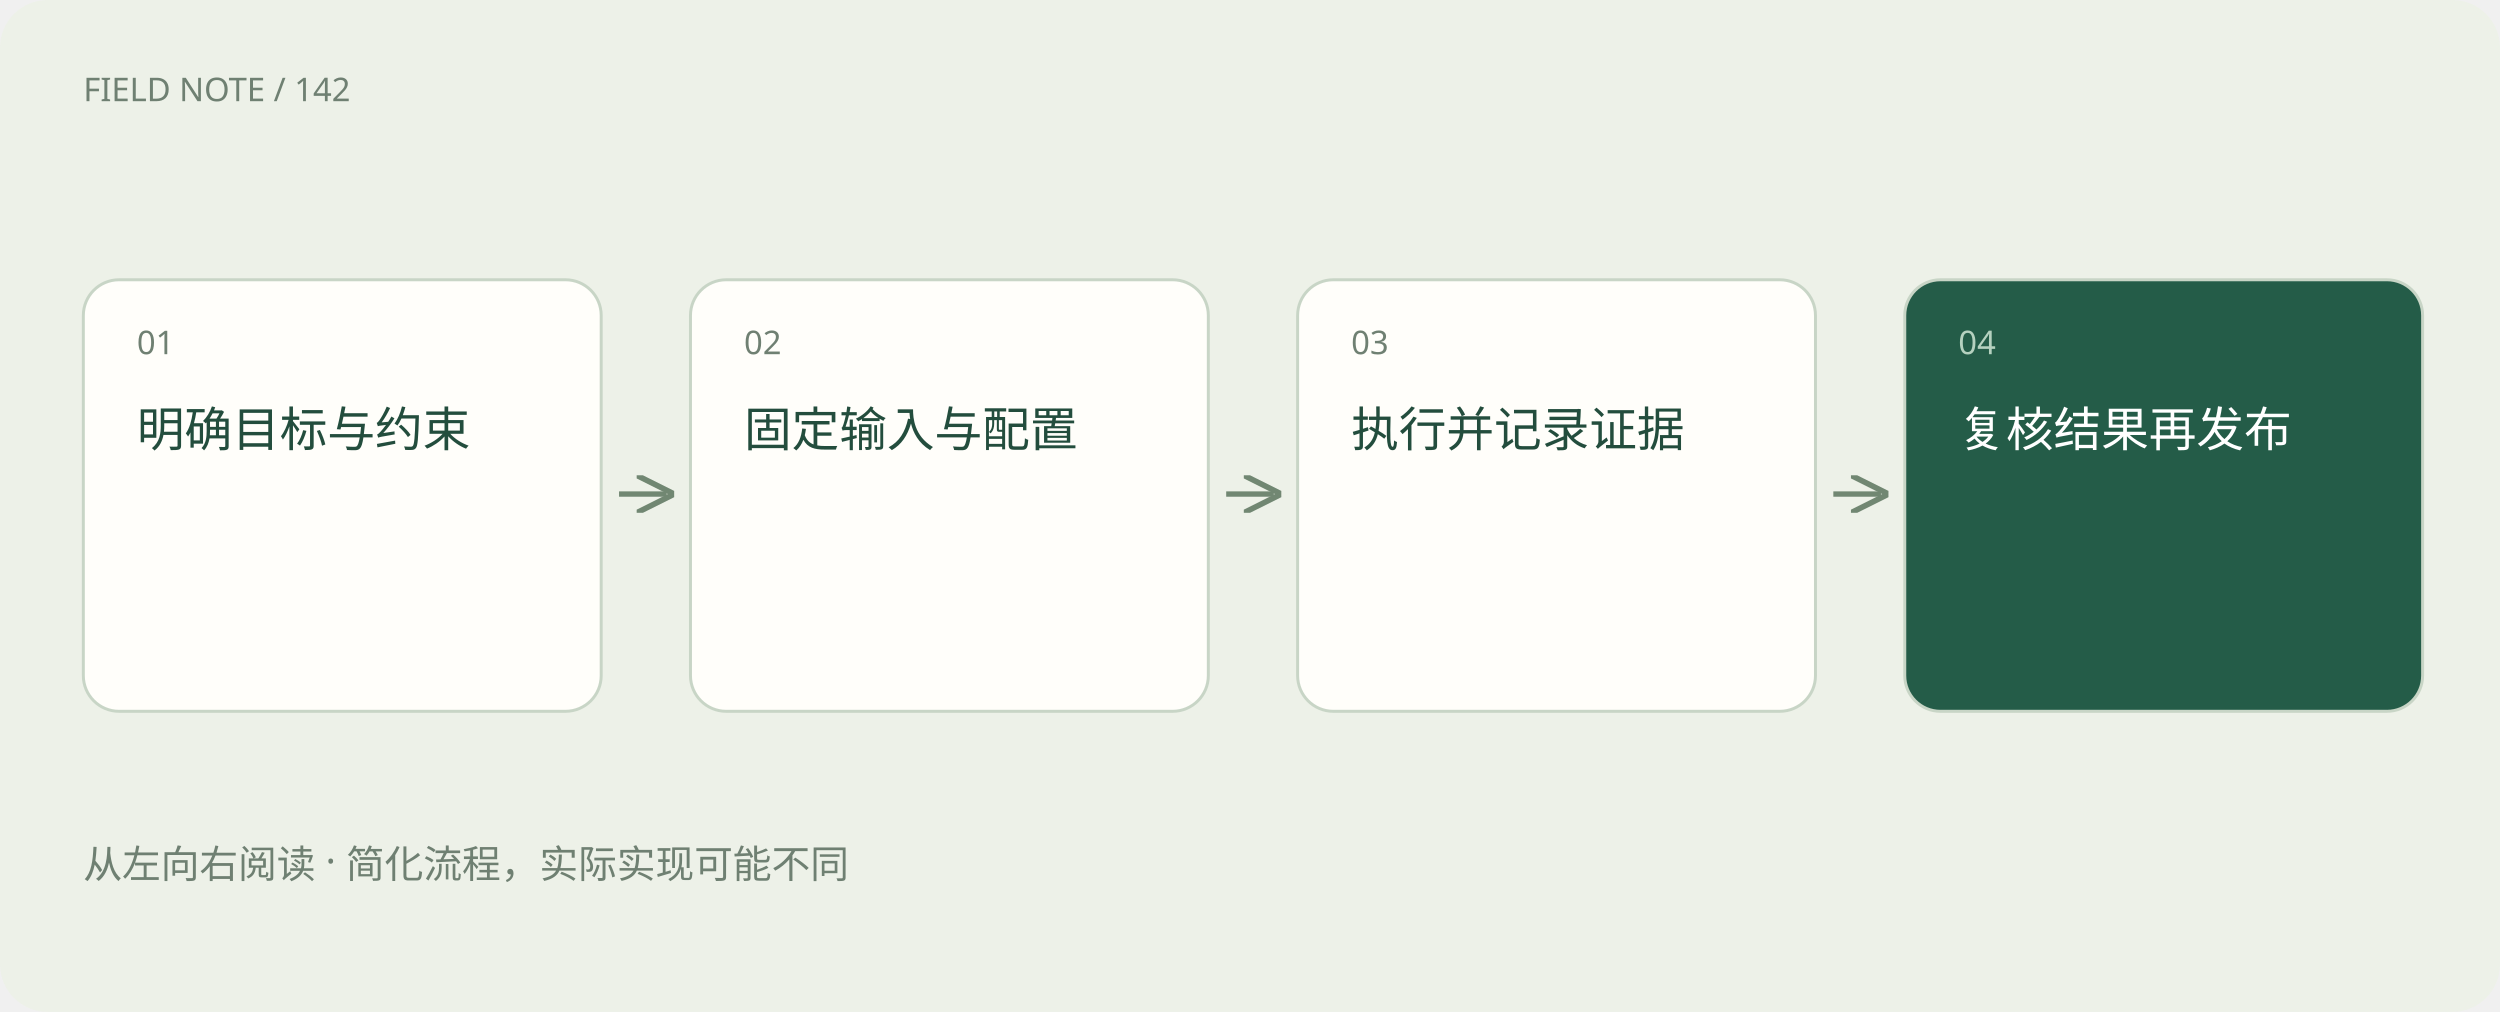
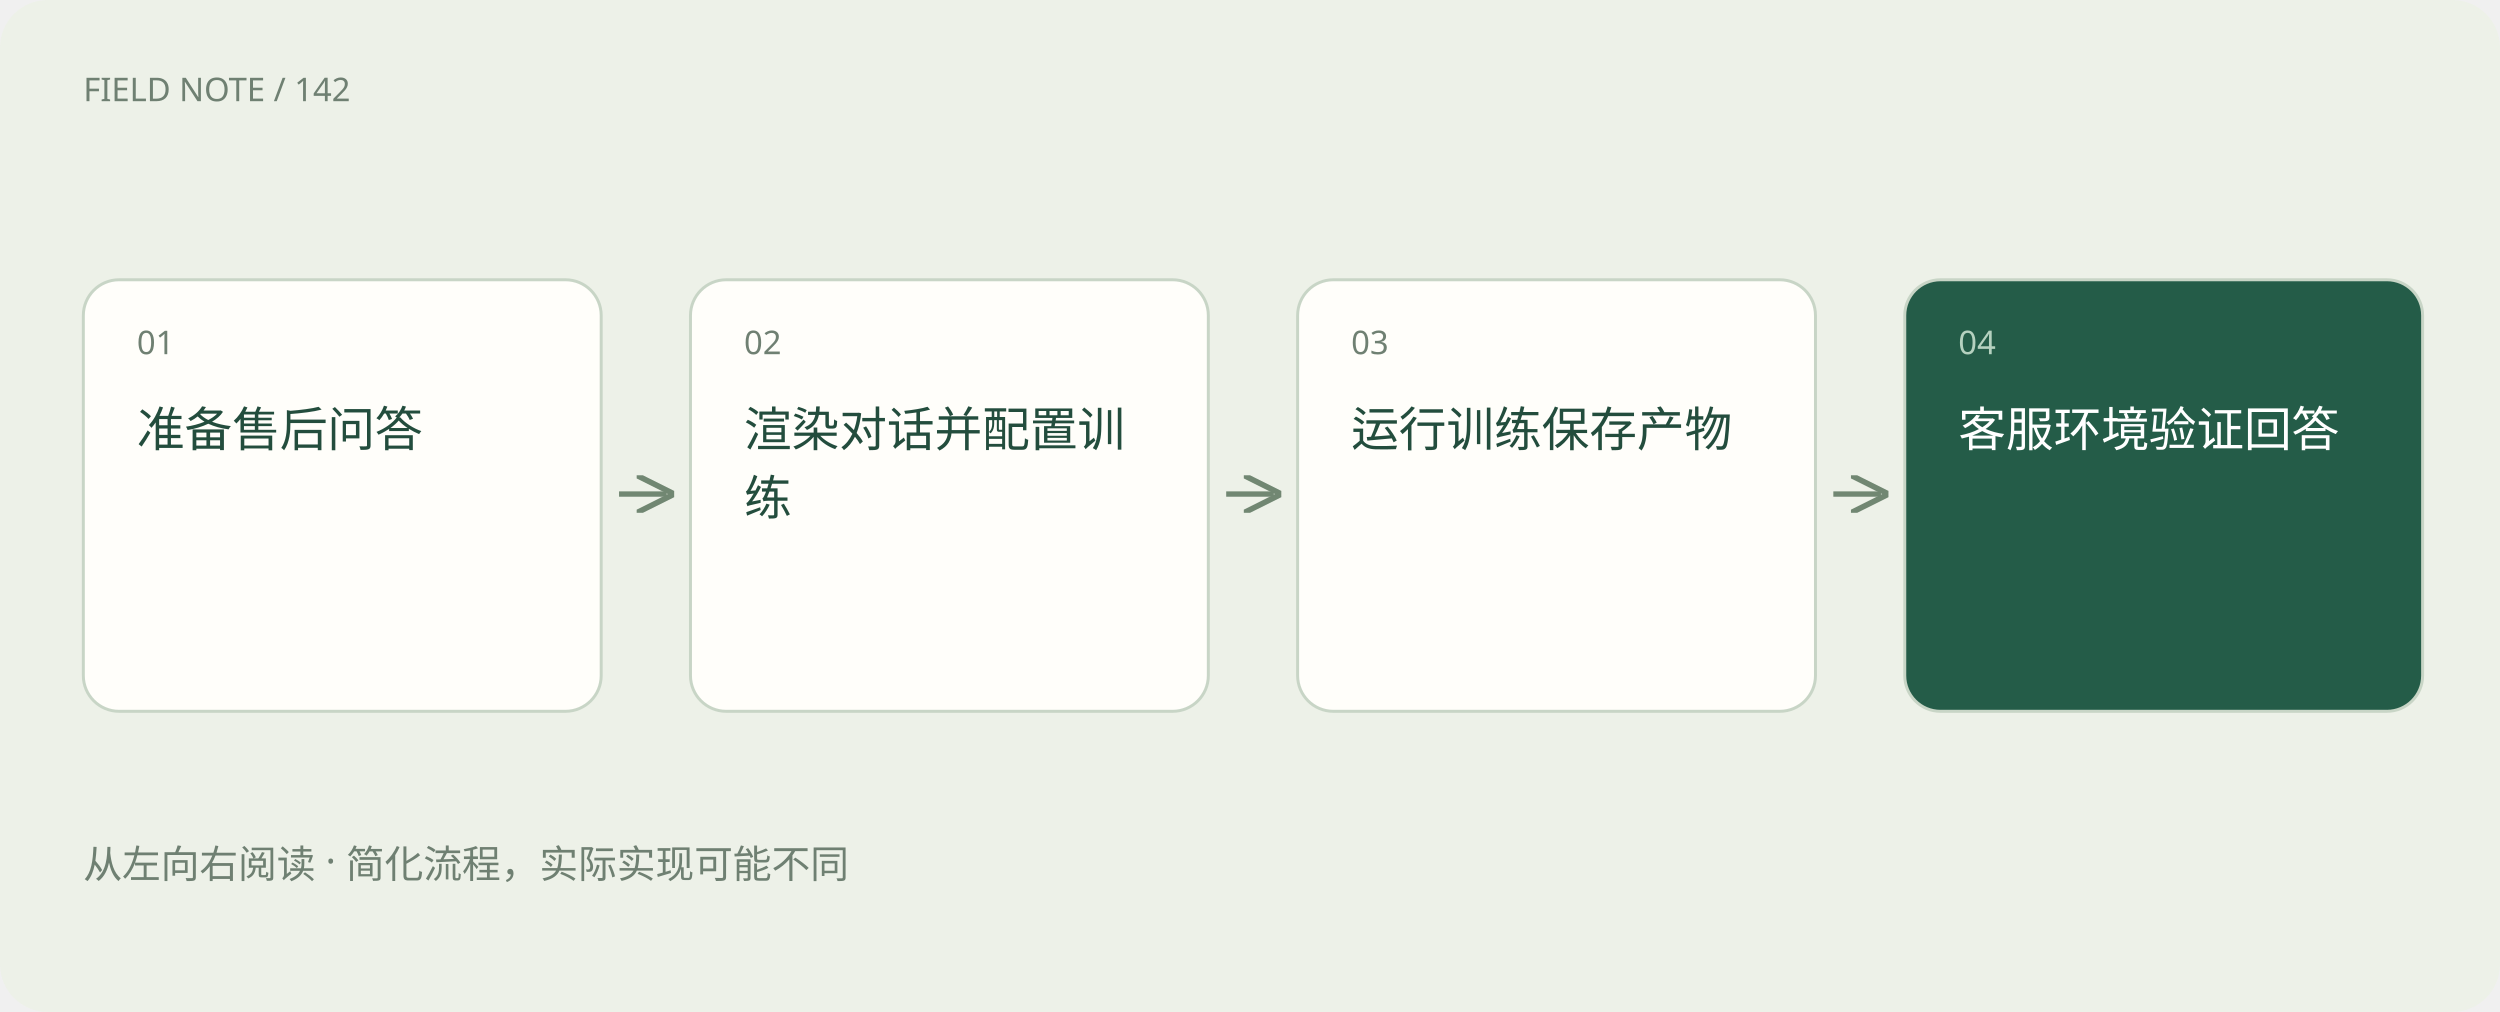
<svg xmlns="http://www.w3.org/2000/svg" viewBox="0 0 840 340" role="img" aria-labelledby="title desc">
  <defs>
    <marker id="arrow" viewBox="0 0 10 10" refX="8" refY="5" markerWidth="7" markerHeight="7" orient="auto">
      <path d="M0 0L10 5L0 10" fill="none" stroke="#718772" stroke-width="1.5" />
    </marker>
  </defs>
  <rect width="840" height="340" rx="16" fill="#edf1e8" />
  <g font-family="PingFang SC,Microsoft YaHei,sans-serif">
    <text x="28" y="34" text-anchor="start" fill="#6f8072" font-size="11">FIELD NOTE / 142</text>
    <rect x="28" y="94" width="174" height="145" rx="12" fill="#fffefa" stroke="#c8d5c6" />
    <text x="46" y="119" text-anchor="start" fill="#6f8072" font-size="11">01</text>
-     <text x="46" y="150" text-anchor="start" fill="#234d3d" font-size="16">明确目标与约束</text>
+     <text x="46" y="150" text-anchor="start" fill="#234d3d" font-size="16">准备售后问答</text>
    <path d="M208 166 H224" fill="none" stroke="#718772" stroke-width="1.8" marker-end="url(#arrow)" />
    <rect x="232" y="94" width="174" height="145" rx="12" fill="#fffefa" stroke="#c8d5c6" />
    <text x="250" y="119" text-anchor="start" fill="#6f8072" font-size="11">02</text>
-     <text x="250" y="150" text-anchor="start" fill="#234d3d" font-size="16">固定输入与配置</text>
+     <text x="250" y="150" text-anchor="start" fill="#234d3d" font-size="16">渲染对话并配置训</text>
+     <text x="250" y="173" text-anchor="start" fill="#234d3d" font-size="16">练</text>
    <path d="M412 166 H428" fill="none" stroke="#718772" stroke-width="1.8" marker-end="url(#arrow)" />
    <rect x="436" y="94" width="174" height="145" rx="12" fill="#fffefa" stroke="#c8d5c6" />
    <text x="454" y="119" text-anchor="start" fill="#6f8072" font-size="11">03</text>
-     <text x="454" y="150" text-anchor="start" fill="#234d3d" font-size="16">执行并记录证据</text>
+     <text x="454" y="150" text-anchor="start" fill="#234d3d" font-size="16">运行训练保存产物</text>
    <path d="M616 166 H632" fill="none" stroke="#718772" stroke-width="1.8" marker-end="url(#arrow)" />
    <rect x="640" y="94" width="174" height="145" rx="12" fill="#245c48" stroke="#c8d5c6" />
    <text x="658" y="119" text-anchor="start" fill="#b5d1bf" font-size="11">04</text>
-     <text x="658" y="150" text-anchor="start" fill="#fff" font-size="16">复核结果再发布</text>
+     <text x="658" y="150" text-anchor="start" fill="#fff" font-size="16">客服环境验证回答</text>
    <text x="28" y="295" text-anchor="start" fill="#6f8072" font-size="13">从左向右阅读 · 简化流程，实际实现可能不同</text>
  </g>
</svg>
